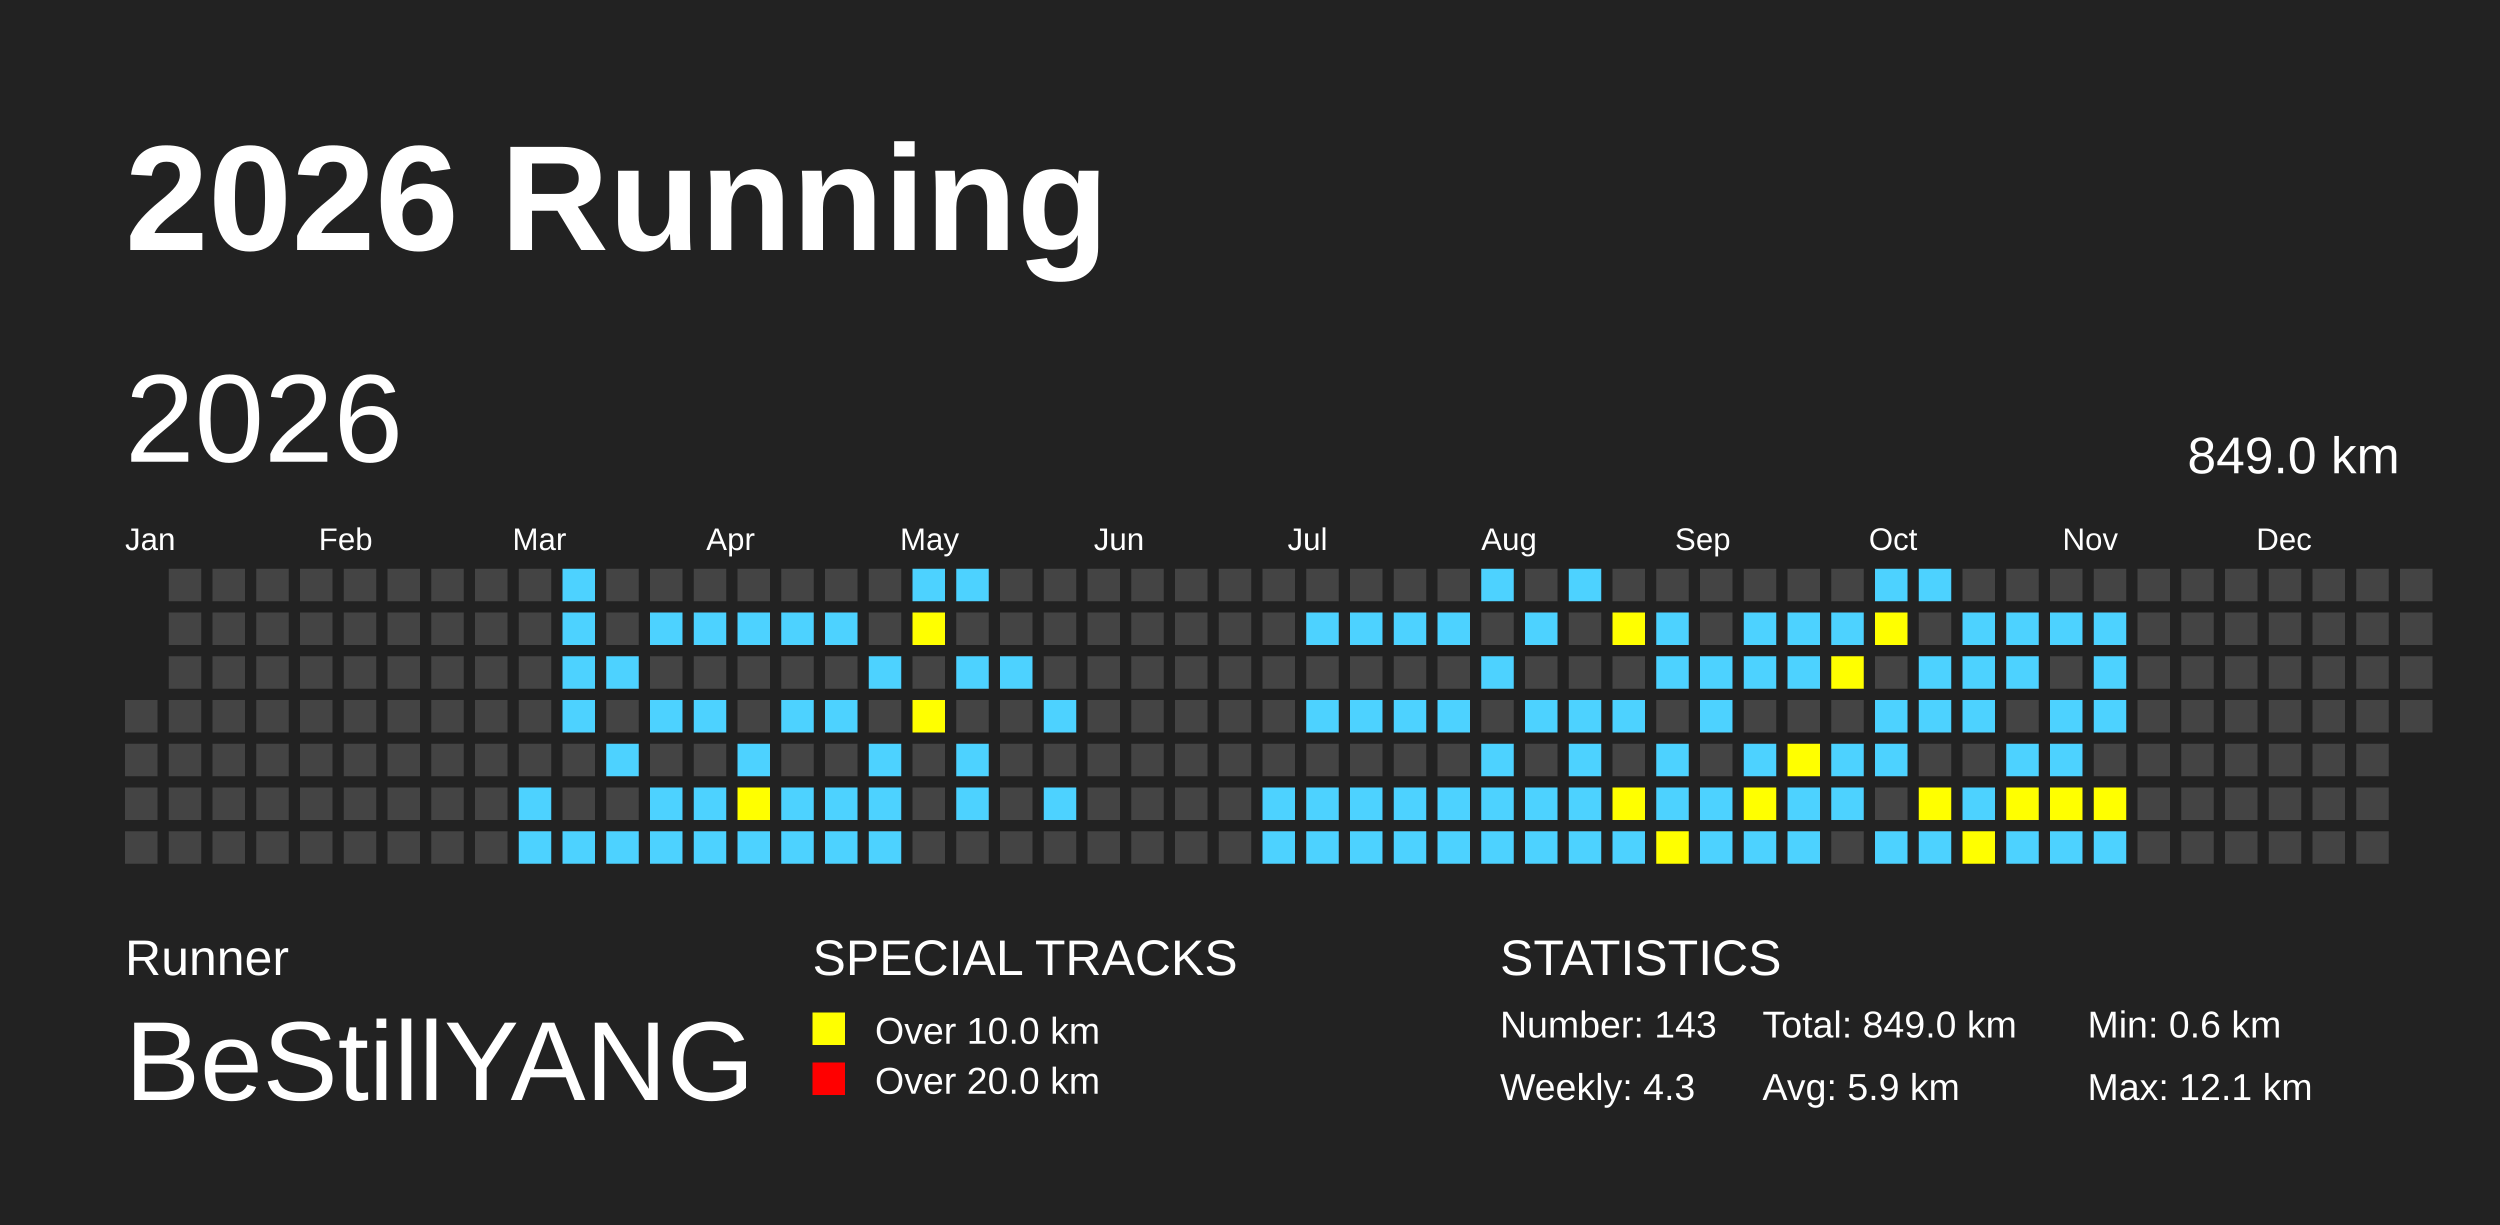
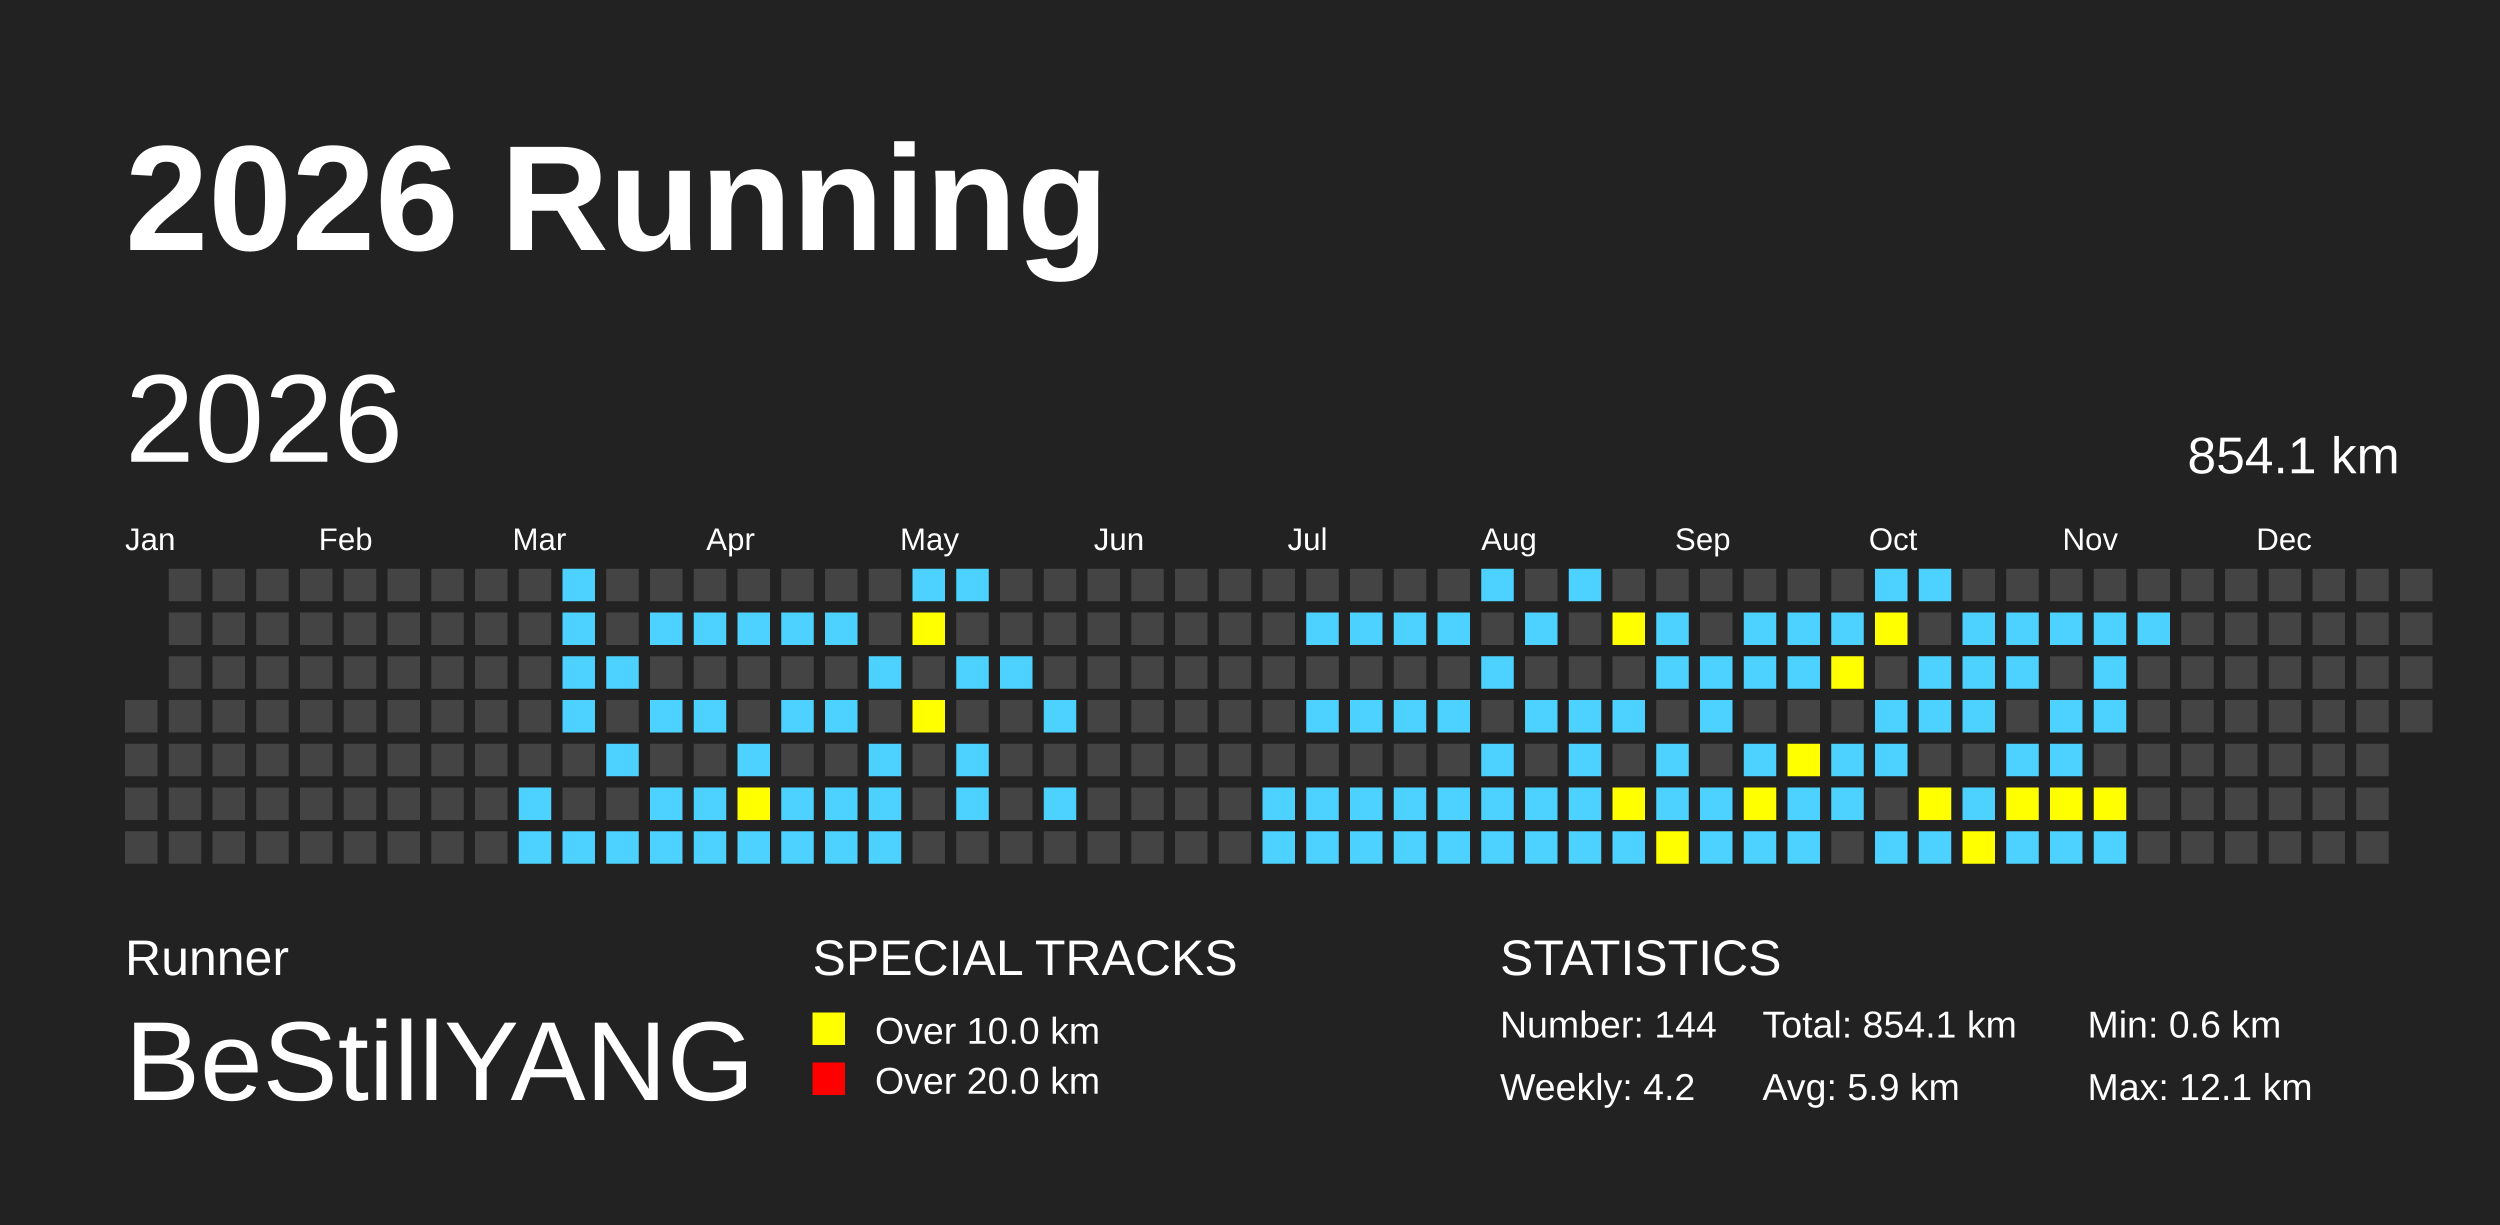
<svg xmlns="http://www.w3.org/2000/svg" baseProfile="full" height="98mm" version="1.1" viewBox="0,0,200,98" width="200mm">
  <defs>
    <pattern height="2" id="indoor-stripe" patternUnits="userSpaceOnUse" width="2">
      <line stroke="white" stroke-opacity="0.45" stroke-width="0.5" x1="0" x2="2" y1="2" y2="0" />
    </pattern>
  </defs>
  <rect fill="#222222" height="98" width="200" x="0" y="0" />
  <text fill="#FFFFFF" style="font-size:12px; font-family:Arial; font-weight:bold;" x="10" y="20">2026 Running</text>
  <text fill="#FFFFFF" style="font-size:4px; font-family:Arial" x="10" y="78">Runner</text>
  <text fill="#FFFFFF" style="font-size:9px; font-family:Arial" x="10" y="88">BeStillYANG</text>
  <text fill="#FFFFFF" style="font-size:4px; font-family:Arial" x="65" y="78">SPECIAL TRACKS</text>
  <rect fill="yellow" height="2.6" width="2.6" x="65" y="81" />
  <text fill="#FFFFFF" style="font-size:3px; font-family:Arial" x="70" y="83.5">Over 10.0 km</text>
  <rect fill="red" height="2.6" width="2.6" x="65" y="85" />
  <text fill="#FFFFFF" style="font-size:3px; font-family:Arial" x="70" y="87.5">Over 20.0 km</text>
  <text fill="#FFFFFF" style="font-size:4px; font-family:Arial" x="120" y="78">STATISTICS</text>
-   <text fill="#FFFFFF" style="font-size:3px; font-family:Arial" x="120" y="83">Number: 143</text>
-   <text fill="#FFFFFF" style="font-size:3px; font-family:Arial" x="120" y="88">Weekly: 4.3</text>
-   <text fill="#FFFFFF" style="font-size:3px; font-family:Arial" x="141" y="83">Total: 849.0 km</text>
+   <text fill="#FFFFFF" style="font-size:3px; font-family:Arial" x="120" y="83">Number: 144</text>
+   <text fill="#FFFFFF" style="font-size:3px; font-family:Arial" x="120" y="88">Weekly: 4.2</text>
+   <text fill="#FFFFFF" style="font-size:3px; font-family:Arial" x="141" y="83">Total: 854.1 km</text>
  <text fill="#FFFFFF" style="font-size:3px; font-family:Arial" x="141" y="88">Avg: 5.9 km</text>
  <text fill="#FFFFFF" style="font-size:3px; font-family:Arial" x="167" y="83">Min: 0.6 km</text>
  <text fill="#FFFFFF" style="font-size:3px; font-family:Arial" x="167" y="88">Max: 12.1 km</text>
  <text dominant-baseline="hanging" fill="#FFFFFF" style="font-size:10.0px; font-family:Arial;" x="10" y="30">2026</text>
-   <text dominant-baseline="hanging" fill="#FFFFFF" style="font-size:4.125px; font-family:Arial;" x="175" y="35">849.0 km</text>
+   <text dominant-baseline="hanging" fill="#FFFFFF" style="font-size:4.125px; font-family:Arial;" x="175" y="35">854.1 km</text>
  <text fill="#FFFFFF" style="font-size:2.5px; font-family:Arial" x="10.0" y="44">Jan</text>
  <text fill="#FFFFFF" style="font-size:2.5px; font-family:Arial" x="25.5" y="44">Feb</text>
  <text fill="#FFFFFF" style="font-size:2.5px; font-family:Arial" x="41.0" y="44">Mar</text>
  <text fill="#FFFFFF" style="font-size:2.5px; font-family:Arial" x="56.5" y="44">Apr</text>
  <text fill="#FFFFFF" style="font-size:2.5px; font-family:Arial" x="72.0" y="44">May</text>
  <text fill="#FFFFFF" style="font-size:2.5px; font-family:Arial" x="87.5" y="44">Jun</text>
  <text fill="#FFFFFF" style="font-size:2.5px; font-family:Arial" x="103.0" y="44">Jul</text>
  <text fill="#FFFFFF" style="font-size:2.5px; font-family:Arial" x="118.5" y="44">Aug</text>
  <text fill="#FFFFFF" style="font-size:2.5px; font-family:Arial" x="134.0" y="44">Sep</text>
  <text fill="#FFFFFF" style="font-size:2.5px; font-family:Arial" x="149.5" y="44">Oct</text>
  <text fill="#FFFFFF" style="font-size:2.5px; font-family:Arial" x="165.0" y="44">Nov</text>
  <text fill="#FFFFFF" style="font-size:2.5px; font-family:Arial" x="180.5" y="44">Dec</text>
  <rect fill="#444444" height="2.6" width="2.6" x="10.0" y="56.0" />
  <rect fill="#444444" height="2.6" width="2.6" x="10.0" y="59.5" />
  <rect fill="#444444" height="2.6" width="2.6" x="10.0" y="63.0" />
  <rect fill="#444444" height="2.6" width="2.6" x="10.0" y="66.5" />
  <rect fill="#444444" height="2.6" width="2.6" x="13.5" y="45.5" />
  <rect fill="#444444" height="2.6" width="2.6" x="13.5" y="49.0" />
  <rect fill="#444444" height="2.6" width="2.6" x="13.5" y="52.5" />
  <rect fill="#444444" height="2.6" width="2.6" x="13.5" y="56.0" />
  <rect fill="#444444" height="2.6" width="2.6" x="13.5" y="59.5" />
  <rect fill="#444444" height="2.6" width="2.6" x="13.5" y="63.0" />
  <rect fill="#444444" height="2.6" width="2.6" x="13.5" y="66.5" />
  <rect fill="#444444" height="2.6" width="2.6" x="17.0" y="45.5" />
  <rect fill="#444444" height="2.6" width="2.6" x="17.0" y="49.0" />
  <rect fill="#444444" height="2.6" width="2.6" x="17.0" y="52.5" />
  <rect fill="#444444" height="2.6" width="2.6" x="17.0" y="56.0" />
  <rect fill="#444444" height="2.6" width="2.6" x="17.0" y="59.5" />
  <rect fill="#444444" height="2.6" width="2.6" x="17.0" y="63.0" />
  <rect fill="#444444" height="2.6" width="2.6" x="17.0" y="66.5" />
  <rect fill="#444444" height="2.6" width="2.6" x="20.5" y="45.5" />
  <rect fill="#444444" height="2.6" width="2.6" x="20.5" y="49.0" />
  <rect fill="#444444" height="2.6" width="2.6" x="20.5" y="52.5" />
  <rect fill="#444444" height="2.6" width="2.6" x="20.5" y="56.0" />
  <rect fill="#444444" height="2.6" width="2.6" x="20.5" y="59.5" />
  <rect fill="#444444" height="2.6" width="2.6" x="20.5" y="63.0" />
  <rect fill="#444444" height="2.6" width="2.6" x="20.5" y="66.5" />
  <rect fill="#444444" height="2.6" width="2.6" x="24.0" y="45.5" />
  <rect fill="#444444" height="2.6" width="2.6" x="24.0" y="49.0" />
  <rect fill="#444444" height="2.6" width="2.6" x="24.0" y="52.5" />
  <rect fill="#444444" height="2.6" width="2.6" x="24.0" y="56.0" />
  <rect fill="#444444" height="2.6" width="2.6" x="24.0" y="59.5" />
  <rect fill="#444444" height="2.6" width="2.6" x="24.0" y="63.0" />
  <rect fill="#444444" height="2.6" width="2.6" x="24.0" y="66.5" />
  <rect fill="#444444" height="2.6" width="2.6" x="27.5" y="45.5" />
  <rect fill="#444444" height="2.6" width="2.6" x="27.5" y="49.0" />
  <rect fill="#444444" height="2.6" width="2.6" x="27.5" y="52.5" />
  <rect fill="#444444" height="2.6" width="2.6" x="27.5" y="56.0" />
  <rect fill="#444444" height="2.6" width="2.6" x="27.5" y="59.5" />
  <rect fill="#444444" height="2.6" width="2.6" x="27.5" y="63.0" />
  <rect fill="#444444" height="2.6" width="2.6" x="27.5" y="66.5" />
  <rect fill="#444444" height="2.6" width="2.6" x="31.0" y="45.5" />
  <rect fill="#444444" height="2.6" width="2.6" x="31.0" y="49.0" />
  <rect fill="#444444" height="2.6" width="2.6" x="31.0" y="52.5" />
  <rect fill="#444444" height="2.6" width="2.6" x="31.0" y="56.0" />
  <rect fill="#444444" height="2.6" width="2.6" x="31.0" y="59.5" />
  <rect fill="#444444" height="2.6" width="2.6" x="31.0" y="63.0" />
  <rect fill="#444444" height="2.6" width="2.6" x="31.0" y="66.5" />
  <rect fill="#444444" height="2.6" width="2.6" x="34.5" y="45.5" />
  <rect fill="#444444" height="2.6" width="2.6" x="34.5" y="49.0" />
  <rect fill="#444444" height="2.6" width="2.6" x="34.5" y="52.5" />
  <rect fill="#444444" height="2.6" width="2.6" x="34.5" y="56.0" />
  <rect fill="#444444" height="2.6" width="2.6" x="34.5" y="59.5" />
  <rect fill="#444444" height="2.6" width="2.6" x="34.5" y="63.0" />
  <rect fill="#444444" height="2.6" width="2.6" x="34.5" y="66.5" />
  <rect fill="#444444" height="2.6" width="2.6" x="38.0" y="45.5" />
  <rect fill="#444444" height="2.6" width="2.6" x="38.0" y="49.0" />
  <rect fill="#444444" height="2.6" width="2.6" x="38.0" y="52.5" />
  <rect fill="#444444" height="2.6" width="2.6" x="38.0" y="56.0" />
  <rect fill="#444444" height="2.6" width="2.6" x="38.0" y="59.5" />
  <rect fill="#444444" height="2.6" width="2.6" x="38.0" y="63.0" />
  <rect fill="#444444" height="2.6" width="2.6" x="38.0" y="66.5" />
  <rect fill="#444444" height="2.6" width="2.6" x="41.5" y="45.5" />
  <rect fill="#444444" height="2.6" width="2.6" x="41.5" y="49.0" />
  <rect fill="#444444" height="2.6" width="2.6" x="41.5" y="52.5" />
  <rect fill="#444444" height="2.6" width="2.6" x="41.5" y="56.0" />
  <rect fill="#444444" height="2.6" width="2.6" x="41.5" y="59.5" />
  <rect fill="#4DD2FF" height="2.6" width="2.6" x="41.5" y="63.0" />
  <rect fill="#4DD2FF" height="2.6" width="2.6" x="41.5" y="66.5" />
  <rect fill="#4DD2FF" height="2.6" width="2.6" x="45.0" y="45.5" />
  <rect fill="#4DD2FF" height="2.6" width="2.6" x="45.0" y="49.0" />
  <rect fill="#4DD2FF" height="2.6" width="2.6" x="45.0" y="52.5" />
  <rect fill="#4DD2FF" height="2.6" width="2.6" x="45.0" y="56.0" />
  <rect fill="#444444" height="2.6" width="2.6" x="45.0" y="59.5" />
  <rect fill="#444444" height="2.6" width="2.6" x="45.0" y="63.0" />
  <rect fill="#4DD2FF" height="2.6" width="2.6" x="45.0" y="66.5" />
  <rect fill="#444444" height="2.6" width="2.6" x="48.5" y="45.5" />
  <rect fill="#444444" height="2.6" width="2.6" x="48.5" y="49.0" />
  <rect fill="#4DD2FF" height="2.6" width="2.6" x="48.5" y="52.5" />
  <rect fill="#444444" height="2.6" width="2.6" x="48.5" y="56.0" />
  <rect fill="#4DD2FF" height="2.6" width="2.6" x="48.5" y="59.5" />
  <rect fill="#444444" height="2.6" width="2.6" x="48.5" y="63.0" />
  <rect fill="#4DD2FF" height="2.6" width="2.6" x="48.5" y="66.5" />
  <rect fill="#444444" height="2.6" width="2.6" x="52.0" y="45.5" />
  <rect fill="#4DD2FF" height="2.6" width="2.6" x="52.0" y="49.0" />
  <rect fill="#444444" height="2.6" width="2.6" x="52.0" y="52.5" />
  <rect fill="#4DD2FF" height="2.6" width="2.6" x="52.0" y="56.0" />
  <rect fill="#444444" height="2.6" width="2.6" x="52.0" y="59.5" />
  <rect fill="#4DD2FF" height="2.6" width="2.6" x="52.0" y="63.0" />
  <rect fill="#4DD2FF" height="2.6" width="2.6" x="52.0" y="66.5" />
  <rect fill="#444444" height="2.6" width="2.6" x="55.5" y="45.5" />
  <rect fill="#4DD2FF" height="2.6" width="2.6" x="55.5" y="49.0" />
  <rect fill="#444444" height="2.6" width="2.6" x="55.5" y="52.5" />
  <rect fill="#4DD2FF" height="2.6" width="2.6" x="55.5" y="56.0" />
  <rect fill="#444444" height="2.6" width="2.6" x="55.5" y="59.5" />
  <rect fill="#4DD2FF" height="2.6" width="2.6" x="55.5" y="63.0" />
  <rect fill="#4DD2FF" height="2.6" width="2.6" x="55.5" y="66.5" />
  <rect fill="#444444" height="2.6" width="2.6" x="59.0" y="45.5" />
  <rect fill="#4DD2FF" height="2.6" width="2.6" x="59.0" y="49.0" />
  <rect fill="#444444" height="2.6" width="2.6" x="59.0" y="52.5" />
  <rect fill="#444444" height="2.6" width="2.6" x="59.0" y="56.0" />
  <rect fill="#4DD2FF" height="2.6" width="2.6" x="59.0" y="59.5" />
  <rect fill="yellow" height="2.6" width="2.6" x="59.0" y="63.0" />
  <rect fill="#4DD2FF" height="2.6" width="2.6" x="59.0" y="66.5" />
  <rect fill="#444444" height="2.6" width="2.6" x="62.5" y="45.5" />
  <rect fill="#4DD2FF" height="2.6" width="2.6" x="62.5" y="49.0" />
  <rect fill="#444444" height="2.6" width="2.6" x="62.5" y="52.5" />
  <rect fill="#4DD2FF" height="2.6" width="2.6" x="62.5" y="56.0" />
  <rect fill="#444444" height="2.6" width="2.6" x="62.5" y="59.5" />
  <rect fill="#4DD2FF" height="2.6" width="2.6" x="62.5" y="63.0" />
  <rect fill="#4DD2FF" height="2.6" width="2.6" x="62.5" y="66.5" />
  <rect fill="#444444" height="2.6" width="2.6" x="66.0" y="45.5" />
  <rect fill="#4DD2FF" height="2.6" width="2.6" x="66.0" y="49.0" />
  <rect fill="#444444" height="2.6" width="2.6" x="66.0" y="52.5" />
  <rect fill="#4DD2FF" height="2.6" width="2.6" x="66.0" y="56.0" />
  <rect fill="#444444" height="2.6" width="2.6" x="66.0" y="59.5" />
  <rect fill="#4DD2FF" height="2.6" width="2.6" x="66.0" y="63.0" />
  <rect fill="#4DD2FF" height="2.6" width="2.6" x="66.0" y="66.5" />
  <rect fill="#444444" height="2.6" width="2.6" x="69.5" y="45.5" />
  <rect fill="#444444" height="2.6" width="2.6" x="69.5" y="49.0" />
  <rect fill="#4DD2FF" height="2.6" width="2.6" x="69.5" y="52.5" />
  <rect fill="#444444" height="2.6" width="2.6" x="69.5" y="56.0" />
  <rect fill="#4DD2FF" height="2.6" width="2.6" x="69.5" y="59.5" />
  <rect fill="#4DD2FF" height="2.6" width="2.6" x="69.5" y="63.0" />
  <rect fill="#4DD2FF" height="2.6" width="2.6" x="69.5" y="66.5" />
  <rect fill="#4DD2FF" height="2.6" width="2.6" x="73.0" y="45.5" />
  <rect fill="yellow" height="2.6" width="2.6" x="73.0" y="49.0" />
  <rect fill="#444444" height="2.6" width="2.6" x="73.0" y="52.5" />
  <rect fill="yellow" height="2.6" width="2.6" x="73.0" y="56.0" />
  <rect fill="#444444" height="2.6" width="2.6" x="73.0" y="59.5" />
  <rect fill="#444444" height="2.6" width="2.6" x="73.0" y="63.0" />
  <rect fill="#444444" height="2.6" width="2.6" x="73.0" y="66.5" />
  <rect fill="#4DD2FF" height="2.6" width="2.6" x="76.5" y="45.5" />
  <rect fill="#444444" height="2.6" width="2.6" x="76.5" y="49.0" />
  <rect fill="#4DD2FF" height="2.6" width="2.6" x="76.5" y="52.5" />
  <rect fill="#444444" height="2.6" width="2.6" x="76.5" y="56.0" />
  <rect fill="#4DD2FF" height="2.6" width="2.6" x="76.5" y="59.5" />
  <rect fill="#4DD2FF" height="2.6" width="2.6" x="76.5" y="63.0" />
  <rect fill="#444444" height="2.6" width="2.6" x="76.5" y="66.5" />
  <rect fill="#444444" height="2.6" width="2.6" x="80.0" y="45.5" />
  <rect fill="#444444" height="2.6" width="2.6" x="80.0" y="49.0" />
  <rect fill="#4DD2FF" height="2.6" width="2.6" x="80.0" y="52.5" />
  <rect fill="#444444" height="2.6" width="2.6" x="80.0" y="56.0" />
  <rect fill="#444444" height="2.6" width="2.6" x="80.0" y="59.5" />
  <rect fill="#444444" height="2.6" width="2.6" x="80.0" y="63.0" />
  <rect fill="#444444" height="2.6" width="2.6" x="80.0" y="66.5" />
  <rect fill="#444444" height="2.6" width="2.6" x="83.5" y="45.5" />
  <rect fill="#444444" height="2.6" width="2.6" x="83.5" y="49.0" />
  <rect fill="#444444" height="2.6" width="2.6" x="83.5" y="52.5" />
  <rect fill="#4DD2FF" height="2.6" width="2.6" x="83.5" y="56.0" />
  <rect fill="#444444" height="2.6" width="2.6" x="83.5" y="59.5" />
  <rect fill="#4DD2FF" height="2.6" width="2.6" x="83.5" y="63.0" />
  <rect fill="#444444" height="2.6" width="2.6" x="83.5" y="66.5" />
  <rect fill="#444444" height="2.6" width="2.6" x="87.0" y="45.5" />
  <rect fill="#444444" height="2.6" width="2.6" x="87.0" y="49.0" />
  <rect fill="#444444" height="2.6" width="2.6" x="87.0" y="52.5" />
  <rect fill="#444444" height="2.6" width="2.6" x="87.0" y="56.0" />
  <rect fill="#444444" height="2.6" width="2.6" x="87.0" y="59.5" />
  <rect fill="#444444" height="2.6" width="2.6" x="87.0" y="63.0" />
  <rect fill="#444444" height="2.6" width="2.6" x="87.0" y="66.5" />
  <rect fill="#444444" height="2.6" width="2.6" x="90.5" y="45.5" />
  <rect fill="#444444" height="2.6" width="2.6" x="90.5" y="49.0" />
  <rect fill="#444444" height="2.6" width="2.6" x="90.5" y="52.5" />
  <rect fill="#444444" height="2.6" width="2.6" x="90.5" y="56.0" />
  <rect fill="#444444" height="2.6" width="2.6" x="90.5" y="59.5" />
  <rect fill="#444444" height="2.6" width="2.6" x="90.5" y="63.0" />
  <rect fill="#444444" height="2.6" width="2.6" x="90.5" y="66.5" />
  <rect fill="#444444" height="2.6" width="2.6" x="94.0" y="45.5" />
  <rect fill="#444444" height="2.6" width="2.6" x="94.0" y="49.0" />
  <rect fill="#444444" height="2.6" width="2.6" x="94.0" y="52.5" />
  <rect fill="#444444" height="2.6" width="2.6" x="94.0" y="56.0" />
  <rect fill="#444444" height="2.6" width="2.6" x="94.0" y="59.5" />
  <rect fill="#444444" height="2.6" width="2.6" x="94.0" y="63.0" />
  <rect fill="#444444" height="2.6" width="2.6" x="94.0" y="66.5" />
  <rect fill="#444444" height="2.6" width="2.6" x="97.5" y="45.5" />
  <rect fill="#444444" height="2.6" width="2.6" x="97.5" y="49.0" />
  <rect fill="#444444" height="2.6" width="2.6" x="97.5" y="52.5" />
  <rect fill="#444444" height="2.6" width="2.6" x="97.5" y="56.0" />
  <rect fill="#444444" height="2.6" width="2.6" x="97.5" y="59.5" />
  <rect fill="#444444" height="2.6" width="2.6" x="97.5" y="63.0" />
  <rect fill="#444444" height="2.6" width="2.6" x="97.5" y="66.5" />
  <rect fill="#444444" height="2.6" width="2.6" x="101.0" y="45.5" />
  <rect fill="#444444" height="2.6" width="2.6" x="101.0" y="49.0" />
  <rect fill="#444444" height="2.6" width="2.6" x="101.0" y="52.5" />
  <rect fill="#444444" height="2.6" width="2.6" x="101.0" y="56.0" />
  <rect fill="#444444" height="2.6" width="2.6" x="101.0" y="59.5" />
  <rect fill="#4DD2FF" height="2.6" width="2.6" x="101.0" y="63.0" />
  <rect fill="#4DD2FF" height="2.6" width="2.6" x="101.0" y="66.5" />
  <rect fill="#444444" height="2.6" width="2.6" x="104.5" y="45.5" />
  <rect fill="#4DD2FF" height="2.6" width="2.6" x="104.5" y="49.0" />
  <rect fill="#444444" height="2.6" width="2.6" x="104.5" y="52.5" />
  <rect fill="#4DD2FF" height="2.6" width="2.6" x="104.5" y="56.0" />
  <rect fill="#444444" height="2.6" width="2.6" x="104.5" y="59.5" />
  <rect fill="#4DD2FF" height="2.6" width="2.6" x="104.5" y="63.0" />
  <rect fill="#4DD2FF" height="2.6" width="2.6" x="104.5" y="66.5" />
  <rect fill="#444444" height="2.6" width="2.6" x="108.0" y="45.5" />
  <rect fill="#4DD2FF" height="2.6" width="2.6" x="108.0" y="49.0" />
  <rect fill="#444444" height="2.6" width="2.6" x="108.0" y="52.5" />
  <rect fill="#4DD2FF" height="2.6" width="2.6" x="108.0" y="56.0" />
  <rect fill="#444444" height="2.6" width="2.6" x="108.0" y="59.5" />
  <rect fill="#4DD2FF" height="2.6" width="2.6" x="108.0" y="63.0" />
  <rect fill="#4DD2FF" height="2.6" width="2.6" x="108.0" y="66.5" />
  <rect fill="#444444" height="2.6" width="2.6" x="111.5" y="45.5" />
  <rect fill="#4DD2FF" height="2.6" width="2.6" x="111.5" y="49.0" />
  <rect fill="#444444" height="2.6" width="2.6" x="111.5" y="52.5" />
  <rect fill="#4DD2FF" height="2.6" width="2.6" x="111.5" y="56.0" />
  <rect fill="#444444" height="2.6" width="2.6" x="111.5" y="59.5" />
  <rect fill="#4DD2FF" height="2.6" width="2.6" x="111.5" y="63.0" />
  <rect fill="#4DD2FF" height="2.6" width="2.6" x="111.5" y="66.5" />
  <rect fill="#444444" height="2.6" width="2.6" x="115.0" y="45.5" />
  <rect fill="#4DD2FF" height="2.6" width="2.6" x="115.0" y="49.0" />
  <rect fill="#444444" height="2.6" width="2.6" x="115.0" y="52.5" />
  <rect fill="#4DD2FF" height="2.6" width="2.6" x="115.0" y="56.0" />
  <rect fill="#444444" height="2.6" width="2.6" x="115.0" y="59.5" />
  <rect fill="#4DD2FF" height="2.6" width="2.6" x="115.0" y="63.0" />
  <rect fill="#4DD2FF" height="2.6" width="2.6" x="115.0" y="66.5" />
  <rect fill="#4DD2FF" height="2.6" width="2.6" x="118.5" y="45.5" />
  <rect fill="#444444" height="2.6" width="2.6" x="118.5" y="49.0" />
  <rect fill="#4DD2FF" height="2.6" width="2.6" x="118.5" y="52.5" />
  <rect fill="#444444" height="2.6" width="2.6" x="118.5" y="56.0" />
  <rect fill="#4DD2FF" height="2.6" width="2.6" x="118.5" y="59.5" />
  <rect fill="#4DD2FF" height="2.6" width="2.6" x="118.5" y="63.0" />
  <rect fill="#4DD2FF" height="2.6" width="2.6" x="118.5" y="66.5" />
  <rect fill="#444444" height="2.6" width="2.6" x="122.0" y="45.5" />
  <rect fill="#4DD2FF" height="2.6" width="2.6" x="122.0" y="49.0" />
  <rect fill="#444444" height="2.6" width="2.6" x="122.0" y="52.5" />
  <rect fill="#4DD2FF" height="2.6" width="2.6" x="122.0" y="56.0" />
  <rect fill="#444444" height="2.6" width="2.6" x="122.0" y="59.5" />
  <rect fill="#4DD2FF" height="2.6" width="2.6" x="122.0" y="63.0" />
  <rect fill="#4DD2FF" height="2.6" width="2.6" x="122.0" y="66.5" />
  <rect fill="#4DD2FF" height="2.6" width="2.6" x="125.5" y="45.5" />
  <rect fill="#444444" height="2.6" width="2.6" x="125.5" y="49.0" />
  <rect fill="#444444" height="2.6" width="2.6" x="125.5" y="52.5" />
  <rect fill="#4DD2FF" height="2.6" width="2.6" x="125.5" y="56.0" />
  <rect fill="#4DD2FF" height="2.6" width="2.6" x="125.5" y="59.5" />
  <rect fill="#4DD2FF" height="2.6" width="2.6" x="125.5" y="63.0" />
  <rect fill="#4DD2FF" height="2.6" width="2.6" x="125.5" y="66.5" />
  <rect fill="#444444" height="2.6" width="2.6" x="129.0" y="45.5" />
  <rect fill="yellow" height="2.6" width="2.6" x="129.0" y="49.0" />
  <rect fill="#444444" height="2.6" width="2.6" x="129.0" y="52.5" />
  <rect fill="#4DD2FF" height="2.6" width="2.6" x="129.0" y="56.0" />
  <rect fill="#444444" height="2.6" width="2.6" x="129.0" y="59.5" />
  <rect fill="yellow" height="2.6" width="2.6" x="129.0" y="63.0" />
  <rect fill="#4DD2FF" height="2.6" width="2.6" x="129.0" y="66.5" />
  <rect fill="#444444" height="2.6" width="2.6" x="132.5" y="45.5" />
  <rect fill="#4DD2FF" height="2.6" width="2.6" x="132.5" y="49.0" />
  <rect fill="#4DD2FF" height="2.6" width="2.6" x="132.5" y="52.5" />
  <rect fill="#444444" height="2.6" width="2.6" x="132.5" y="56.0" />
  <rect fill="#4DD2FF" height="2.6" width="2.6" x="132.5" y="59.5" />
  <rect fill="#4DD2FF" height="2.6" width="2.6" x="132.5" y="63.0" />
  <rect fill="yellow" height="2.6" width="2.6" x="132.5" y="66.5" />
  <rect fill="#444444" height="2.6" width="2.6" x="136.0" y="45.5" />
  <rect fill="#444444" height="2.6" width="2.6" x="136.0" y="49.0" />
  <rect fill="#4DD2FF" height="2.6" width="2.6" x="136.0" y="52.5" />
  <rect fill="#4DD2FF" height="2.6" width="2.6" x="136.0" y="56.0" />
  <rect fill="#444444" height="2.6" width="2.6" x="136.0" y="59.5" />
  <rect fill="#4DD2FF" height="2.6" width="2.6" x="136.0" y="63.0" />
  <rect fill="#4DD2FF" height="2.6" width="2.6" x="136.0" y="66.5" />
  <rect fill="#444444" height="2.6" width="2.6" x="139.5" y="45.5" />
  <rect fill="#4DD2FF" height="2.6" width="2.6" x="139.5" y="49.0" />
  <rect fill="#4DD2FF" height="2.6" width="2.6" x="139.5" y="52.5" />
  <rect fill="#444444" height="2.6" width="2.6" x="139.5" y="56.0" />
  <rect fill="#4DD2FF" height="2.6" width="2.6" x="139.5" y="59.5" />
  <rect fill="yellow" height="2.6" width="2.6" x="139.5" y="63.0" />
  <rect fill="#4DD2FF" height="2.6" width="2.6" x="139.5" y="66.5" />
  <rect fill="#444444" height="2.6" width="2.6" x="143.0" y="45.5" />
  <rect fill="#4DD2FF" height="2.6" width="2.6" x="143.0" y="49.0" />
  <rect fill="#4DD2FF" height="2.6" width="2.6" x="143.0" y="52.5" />
  <rect fill="#444444" height="2.6" width="2.6" x="143.0" y="56.0" />
  <rect fill="yellow" height="2.6" width="2.6" x="143.0" y="59.5" />
  <rect fill="#4DD2FF" height="2.6" width="2.6" x="143.0" y="63.0" />
  <rect fill="#4DD2FF" height="2.6" width="2.6" x="143.0" y="66.5" />
  <rect fill="#444444" height="2.6" width="2.6" x="146.5" y="45.5" />
  <rect fill="#4DD2FF" height="2.6" width="2.6" x="146.5" y="49.0" />
  <rect fill="yellow" height="2.6" width="2.6" x="146.5" y="52.5" />
  <rect fill="#444444" height="2.6" width="2.6" x="146.5" y="56.0" />
  <rect fill="#4DD2FF" height="2.6" width="2.6" x="146.5" y="59.5" />
  <rect fill="#4DD2FF" height="2.6" width="2.6" x="146.5" y="63.0" />
  <rect fill="#444444" height="2.6" width="2.6" x="146.5" y="66.5" />
  <rect fill="#4DD2FF" height="2.6" width="2.6" x="150.0" y="45.5" />
  <rect fill="yellow" height="2.6" width="2.6" x="150.0" y="49.0" />
  <rect fill="#444444" height="2.6" width="2.6" x="150.0" y="52.5" />
  <rect fill="#4DD2FF" height="2.6" width="2.6" x="150.0" y="56.0" />
  <rect fill="#4DD2FF" height="2.6" width="2.6" x="150.0" y="59.5" />
  <rect fill="#444444" height="2.6" width="2.6" x="150.0" y="63.0" />
  <rect fill="#4DD2FF" height="2.6" width="2.6" x="150.0" y="66.5" />
  <rect fill="#4DD2FF" height="2.6" width="2.6" x="153.5" y="45.5" />
  <rect fill="#444444" height="2.6" width="2.6" x="153.5" y="49.0" />
  <rect fill="#4DD2FF" height="2.6" width="2.6" x="153.5" y="52.5" />
  <rect fill="#4DD2FF" height="2.6" width="2.6" x="153.5" y="56.0" />
  <rect fill="#444444" height="2.6" width="2.6" x="153.5" y="59.5" />
  <rect fill="yellow" height="2.6" width="2.6" x="153.5" y="63.0" />
  <rect fill="#4DD2FF" height="2.6" width="2.6" x="153.5" y="66.5" />
  <rect fill="#444444" height="2.6" width="2.6" x="157.0" y="45.5" />
  <rect fill="#4DD2FF" height="2.6" width="2.6" x="157.0" y="49.0" />
  <rect fill="#4DD2FF" height="2.6" width="2.6" x="157.0" y="52.5" />
  <rect fill="#4DD2FF" height="2.6" width="2.6" x="157.0" y="56.0" />
  <rect fill="#444444" height="2.6" width="2.6" x="157.0" y="59.5" />
  <rect fill="#4DD2FF" height="2.6" width="2.6" x="157.0" y="63.0" />
  <rect fill="yellow" height="2.6" width="2.6" x="157.0" y="66.5" />
  <rect fill="#444444" height="2.6" width="2.6" x="160.5" y="45.5" />
  <rect fill="#4DD2FF" height="2.6" width="2.6" x="160.5" y="49.0" />
  <rect fill="#4DD2FF" height="2.6" width="2.6" x="160.5" y="52.5" />
  <rect fill="#444444" height="2.6" width="2.6" x="160.5" y="56.0" />
  <rect fill="#4DD2FF" height="2.6" width="2.6" x="160.5" y="59.5" />
  <rect fill="yellow" height="2.6" width="2.6" x="160.5" y="63.0" />
  <rect fill="#4DD2FF" height="2.6" width="2.6" x="160.5" y="66.5" />
  <rect fill="#444444" height="2.6" width="2.6" x="164.0" y="45.5" />
  <rect fill="#4DD2FF" height="2.6" width="2.6" x="164.0" y="49.0" />
  <rect fill="#444444" height="2.6" width="2.6" x="164.0" y="52.5" />
  <rect fill="#4DD2FF" height="2.6" width="2.6" x="164.0" y="56.0" />
  <rect fill="#4DD2FF" height="2.6" width="2.6" x="164.0" y="59.5" />
  <rect fill="yellow" height="2.6" width="2.6" x="164.0" y="63.0" />
  <rect fill="#4DD2FF" height="2.6" width="2.6" x="164.0" y="66.5" />
  <rect fill="#444444" height="2.6" width="2.6" x="167.5" y="45.5" />
  <rect fill="#4DD2FF" height="2.6" width="2.6" x="167.5" y="49.0" />
  <rect fill="#4DD2FF" height="2.6" width="2.6" x="167.5" y="52.5" />
  <rect fill="#4DD2FF" height="2.6" width="2.6" x="167.5" y="56.0" />
  <rect fill="#444444" height="2.6" width="2.6" x="167.5" y="59.5" />
  <rect fill="yellow" height="2.6" width="2.6" x="167.5" y="63.0" />
  <rect fill="#4DD2FF" height="2.6" width="2.6" x="167.5" y="66.5" />
  <rect fill="#444444" height="2.6" width="2.6" x="171.0" y="45.5" />
-   <rect fill="#444444" height="2.6" width="2.6" x="171.0" y="49.0" />
+   <rect fill="#4DD2FF" height="2.6" width="2.6" x="171.0" y="49.0" />
  <rect fill="#444444" height="2.6" width="2.6" x="171.0" y="52.5" />
  <rect fill="#444444" height="2.6" width="2.6" x="171.0" y="56.0" />
  <rect fill="#444444" height="2.6" width="2.6" x="171.0" y="59.5" />
  <rect fill="#444444" height="2.6" width="2.6" x="171.0" y="63.0" />
  <rect fill="#444444" height="2.6" width="2.6" x="171.0" y="66.5" />
  <rect fill="#444444" height="2.6" width="2.6" x="174.5" y="45.5" />
  <rect fill="#444444" height="2.6" width="2.6" x="174.5" y="49.0" />
  <rect fill="#444444" height="2.6" width="2.6" x="174.5" y="52.5" />
  <rect fill="#444444" height="2.6" width="2.6" x="174.5" y="56.0" />
  <rect fill="#444444" height="2.6" width="2.6" x="174.5" y="59.5" />
  <rect fill="#444444" height="2.6" width="2.6" x="174.5" y="63.0" />
  <rect fill="#444444" height="2.6" width="2.6" x="174.5" y="66.5" />
  <rect fill="#444444" height="2.6" width="2.6" x="178.0" y="45.5" />
  <rect fill="#444444" height="2.6" width="2.6" x="178.0" y="49.0" />
  <rect fill="#444444" height="2.6" width="2.6" x="178.0" y="52.5" />
  <rect fill="#444444" height="2.6" width="2.6" x="178.0" y="56.0" />
  <rect fill="#444444" height="2.6" width="2.6" x="178.0" y="59.5" />
  <rect fill="#444444" height="2.6" width="2.6" x="178.0" y="63.0" />
  <rect fill="#444444" height="2.6" width="2.6" x="178.0" y="66.5" />
  <rect fill="#444444" height="2.6" width="2.6" x="181.5" y="45.5" />
  <rect fill="#444444" height="2.6" width="2.6" x="181.5" y="49.0" />
  <rect fill="#444444" height="2.6" width="2.6" x="181.5" y="52.5" />
  <rect fill="#444444" height="2.6" width="2.6" x="181.5" y="56.0" />
  <rect fill="#444444" height="2.6" width="2.6" x="181.5" y="59.5" />
  <rect fill="#444444" height="2.6" width="2.6" x="181.5" y="63.0" />
  <rect fill="#444444" height="2.6" width="2.6" x="181.5" y="66.5" />
  <rect fill="#444444" height="2.6" width="2.6" x="185.0" y="45.5" />
  <rect fill="#444444" height="2.6" width="2.6" x="185.0" y="49.0" />
  <rect fill="#444444" height="2.6" width="2.6" x="185.0" y="52.5" />
  <rect fill="#444444" height="2.6" width="2.6" x="185.0" y="56.0" />
  <rect fill="#444444" height="2.6" width="2.6" x="185.0" y="59.5" />
  <rect fill="#444444" height="2.6" width="2.6" x="185.0" y="63.0" />
  <rect fill="#444444" height="2.6" width="2.6" x="185.0" y="66.5" />
  <rect fill="#444444" height="2.6" width="2.6" x="188.5" y="45.5" />
  <rect fill="#444444" height="2.6" width="2.6" x="188.5" y="49.0" />
  <rect fill="#444444" height="2.6" width="2.6" x="188.5" y="52.5" />
  <rect fill="#444444" height="2.6" width="2.6" x="188.5" y="56.0" />
  <rect fill="#444444" height="2.6" width="2.6" x="188.5" y="59.5" />
  <rect fill="#444444" height="2.6" width="2.6" x="188.5" y="63.0" />
  <rect fill="#444444" height="2.6" width="2.6" x="188.5" y="66.5" />
  <rect fill="#444444" height="2.6" width="2.6" x="192.0" y="45.5" />
  <rect fill="#444444" height="2.6" width="2.6" x="192.0" y="49.0" />
  <rect fill="#444444" height="2.6" width="2.6" x="192.0" y="52.5" />
  <rect fill="#444444" height="2.6" width="2.6" x="192.0" y="56.0" />
</svg>
